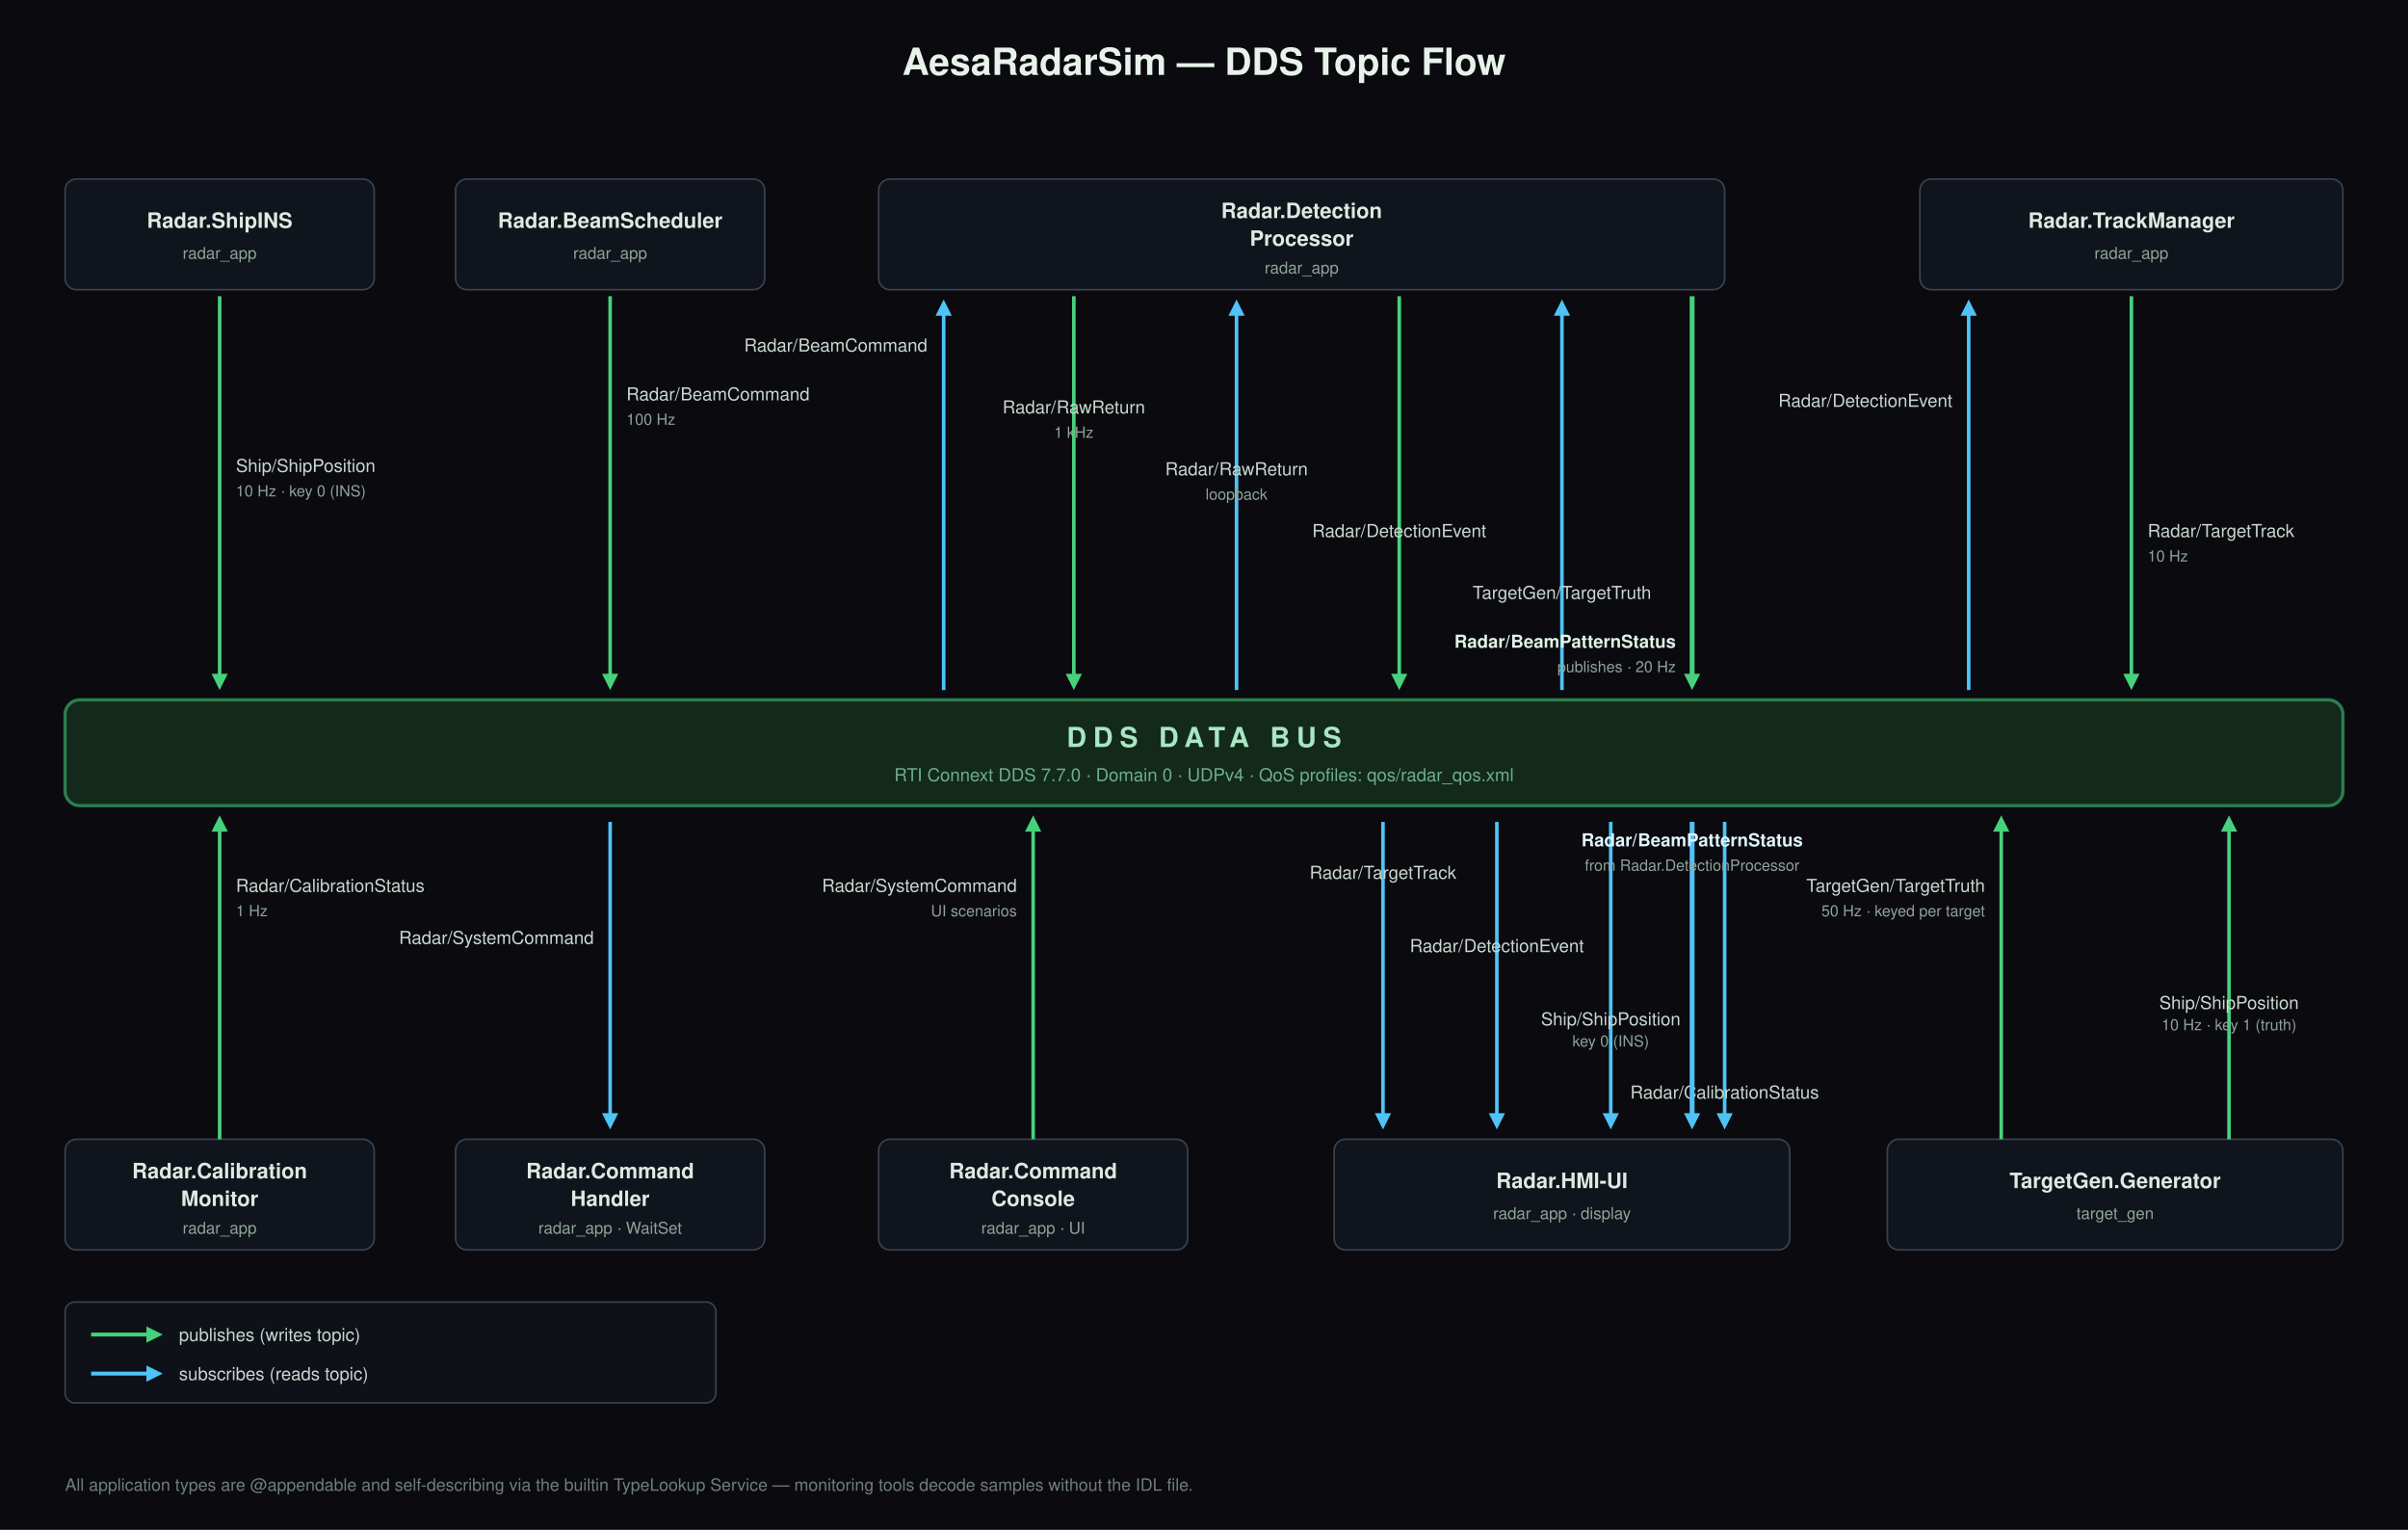
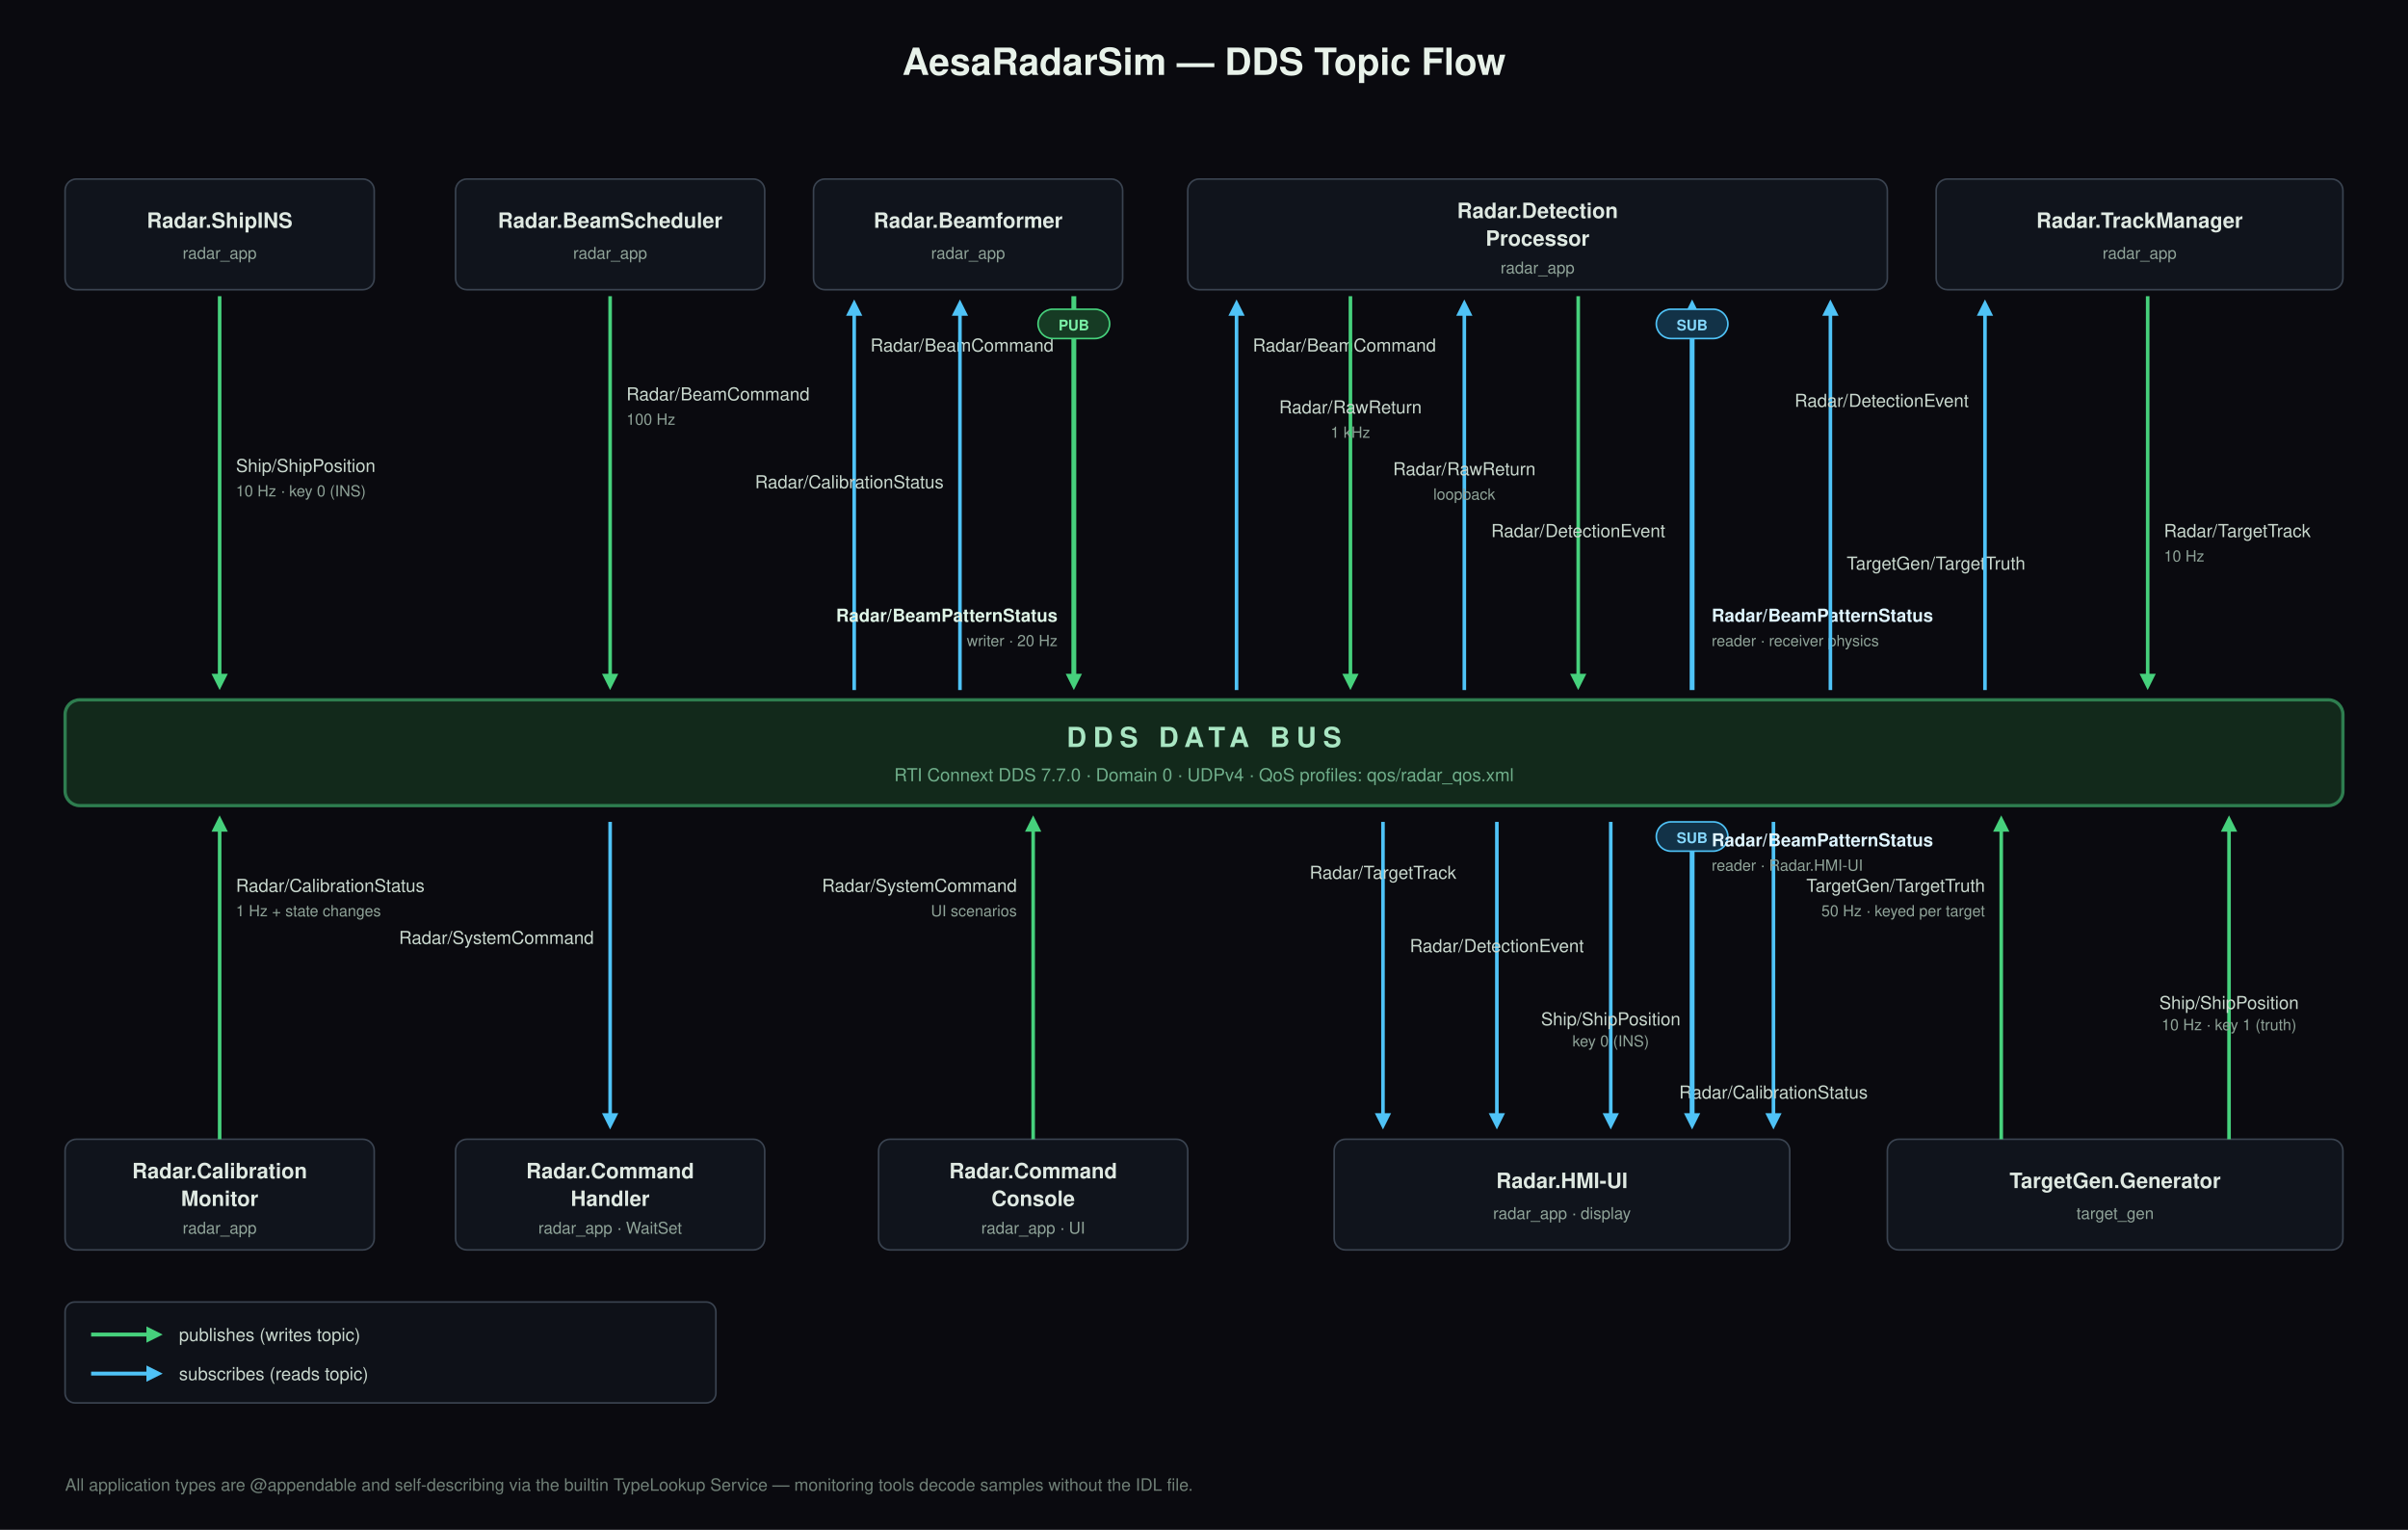
<svg xmlns="http://www.w3.org/2000/svg" viewBox="0 0 1480 940" font-family="Helvetica, Arial, sans-serif">
  <rect x="0" y="0" width="1480" height="940" fill="#0a0a0f" />
  <text x="740" y="46" text-anchor="middle" font-size="23" font-weight="bold" fill="#e8f2ea">AesaRadarSim — DDS Topic Flow</text>
  <rect x="40" y="800" width="400" height="62" rx="6" fill="#0e1118" stroke="#3a4350" />
  <polygon points="100,820 90,815 90,825" fill="#46d17c" />
  <line x1="56" y1="820" x2="91" y2="820" stroke="#46d17c" stroke-width="2.4" />
  <text x="110" y="824" font-size="11" fill="#c9d8ce">publishes (writes topic)</text>
  <polygon points="100,844 90,839 90,849" fill="#4fc3f7" />
  <line x1="56" y1="844" x2="91" y2="844" stroke="#4fc3f7" stroke-width="2.4" />
  <text x="110" y="848" font-size="11" fill="#c9d8ce">subscribes (reads topic)</text>
  <rect x="40" y="110" width="190" height="68" rx="7" fill="#10141c" stroke="#3a4350" />
  <text x="135" y="140" text-anchor="middle" font-size="13" font-weight="bold" fill="#dfe9e2">Radar.ShipINS</text>
  <text x="135" y="159" text-anchor="middle" font-size="10" fill="#8fa398">radar_app</text>
  <line x1="135" y1="182" x2="135" y2="420" stroke="#46d17c" stroke-width="2.2" />
  <polygon points="135,424 130,414 140,414" fill="#46d17c" />
  <text x="145" y="290" font-size="11" fill="#c9d8ce">Ship/ShipPosition</text>
  <text x="145" y="305" font-size="9.5" fill="#8fa398">10 Hz · key 0 (INS)</text>
  <rect x="280" y="110" width="190" height="68" rx="7" fill="#10141c" stroke="#3a4350" />
  <text x="375" y="140" text-anchor="middle" font-size="13" font-weight="bold" fill="#dfe9e2">Radar.BeamScheduler</text>
  <text x="375" y="159" text-anchor="middle" font-size="10" fill="#8fa398">radar_app</text>
  <line x1="375" y1="182" x2="375" y2="420" stroke="#46d17c" stroke-width="2.2" />
  <polygon points="375,424 370,414 380,414" fill="#46d17c" />
  <text x="385" y="246" font-size="11" fill="#c9d8ce">Radar/BeamCommand</text>
  <text x="385" y="261" font-size="9.5" fill="#8fa398">100 Hz</text>
-   <rect x="540" y="110" width="520" height="68" rx="7" fill="#10141c" stroke="#3a4350" />
-   <text x="800" y="134" text-anchor="middle" font-size="13" font-weight="bold" fill="#dfe9e2">Radar.Detection</text>
-   <text x="800" y="151" text-anchor="middle" font-size="13" font-weight="bold" fill="#dfe9e2">Processor</text>
-   <text x="800" y="168" text-anchor="middle" font-size="10" fill="#8fa398">radar_app</text>
-   <line x1="580" y1="424" x2="580" y2="188" stroke="#4fc3f7" stroke-width="2.2" />
-   <polygon points="580,184 575,194 585,194" fill="#4fc3f7" />
-   <text x="570" y="216" text-anchor="end" font-size="11" fill="#c9d8ce">Radar/BeamCommand</text>
-   <line x1="660" y1="182" x2="660" y2="420" stroke="#46d17c" stroke-width="2.2" />
+   <rect x="500" y="110" width="190" height="68" rx="7" fill="#10141c" stroke="#3a4350" />
+   <text x="595" y="140" text-anchor="middle" font-size="13" font-weight="bold" fill="#dfe9e2">Radar.Beamformer</text>
+   <text x="595" y="159" text-anchor="middle" font-size="10" fill="#8fa398">radar_app</text>
+   <line x1="525" y1="424" x2="525" y2="188" stroke="#4fc3f7" stroke-width="2.2" />
+   <polygon points="525,184 520,194 530,194" fill="#4fc3f7" />
+   <text x="535" y="216" font-size="11" fill="#c9d8ce">Radar/BeamCommand</text>
+   <line x1="590" y1="424" x2="590" y2="188" stroke="#4fc3f7" stroke-width="2.2" />
+   <polygon points="590,184 585,194 595,194" fill="#4fc3f7" />
+   <text x="580" y="300" text-anchor="end" font-size="11" fill="#c9d8ce">Radar/CalibrationStatus</text>
+   <line x1="660" y1="182" x2="660" y2="420" stroke="#46d17c" stroke-width="3" />
  <polygon points="660,424 655,414 665,414" fill="#46d17c" />
-   <text x="660" y="254" text-anchor="middle" font-size="11" fill="#c9d8ce">Radar/RawReturn</text>
-   <text x="660" y="269" text-anchor="middle" font-size="9.5" fill="#8fa398">1 kHz</text>
+   <rect x="638" y="190" width="44" height="18" rx="9" fill="#163b24" stroke="#46d17c" />
+   <text x="660" y="203" text-anchor="middle" font-size="9" font-weight="bold" fill="#7bf0a6">PUB</text>
+   <text x="650" y="382" text-anchor="end" font-size="11" font-weight="bold" fill="#dff5e7">Radar/BeamPatternStatus</text>
+   <text x="650" y="397" text-anchor="end" font-size="9.5" fill="#8fa398">writer · 20 Hz</text>
+   <rect x="730" y="110" width="430" height="68" rx="7" fill="#10141c" stroke="#3a4350" />
+   <text x="945" y="134" text-anchor="middle" font-size="13" font-weight="bold" fill="#dfe9e2">Radar.Detection</text>
+   <text x="945" y="151" text-anchor="middle" font-size="13" font-weight="bold" fill="#dfe9e2">Processor</text>
+   <text x="945" y="168" text-anchor="middle" font-size="10" fill="#8fa398">radar_app</text>
  <line x1="760" y1="424" x2="760" y2="188" stroke="#4fc3f7" stroke-width="2.2" />
  <polygon points="760,184 755,194 765,194" fill="#4fc3f7" />
-   <text x="760" y="292" text-anchor="middle" font-size="11" fill="#c9d8ce">Radar/RawReturn</text>
-   <text x="760" y="307" text-anchor="middle" font-size="9.5" fill="#8fa398">loopback</text>
-   <line x1="860" y1="182" x2="860" y2="420" stroke="#46d17c" stroke-width="2.2" />
-   <polygon points="860,424 855,414 865,414" fill="#46d17c" />
-   <text x="860" y="330" text-anchor="middle" font-size="11" fill="#c9d8ce">Radar/DetectionEvent</text>
-   <line x1="960" y1="424" x2="960" y2="188" stroke="#4fc3f7" stroke-width="2.2" />
-   <polygon points="960,184 955,194 965,194" fill="#4fc3f7" />
-   <text x="960" y="368" text-anchor="middle" font-size="11" fill="#c9d8ce">TargetGen/TargetTruth</text>
-   <line x1="1040" y1="182" x2="1040" y2="420" stroke="#46d17c" stroke-width="3" />
-   <polygon points="1040,424 1035,414 1045,414" fill="#46d17c" />
-   <text x="1030" y="398" text-anchor="end" font-size="11" font-weight="bold" fill="#dff5e7">Radar/BeamPatternStatus</text>
-   <text x="1030" y="413" text-anchor="end" font-size="9.5" fill="#8fa398">publishes · 20 Hz</text>
-   <rect x="1180" y="110" width="260" height="68" rx="7" fill="#10141c" stroke="#3a4350" />
-   <text x="1310" y="140" text-anchor="middle" font-size="13" font-weight="bold" fill="#dfe9e2">Radar.TrackManager</text>
-   <text x="1310" y="159" text-anchor="middle" font-size="10" fill="#8fa398">radar_app</text>
-   <line x1="1210" y1="424" x2="1210" y2="188" stroke="#4fc3f7" stroke-width="2.2" />
-   <polygon points="1210,184 1205,194 1215,194" fill="#4fc3f7" />
-   <text x="1200" y="250" text-anchor="end" font-size="11" fill="#c9d8ce">Radar/DetectionEvent</text>
-   <line x1="1310" y1="182" x2="1310" y2="420" stroke="#46d17c" stroke-width="2.2" />
-   <polygon points="1310,424 1305,414 1315,414" fill="#46d17c" />
-   <text x="1320" y="330" text-anchor="start" font-size="11" fill="#c9d8ce">Radar/TargetTrack</text>
-   <text x="1320" y="345" text-anchor="start" font-size="9.5" fill="#8fa398">10 Hz</text>
+   <text x="770" y="216" font-size="11" fill="#c9d8ce">Radar/BeamCommand</text>
+   <line x1="830" y1="182" x2="830" y2="420" stroke="#46d17c" stroke-width="2.2" />
+   <polygon points="830,424 825,414 835,414" fill="#46d17c" />
+   <text x="830" y="254" text-anchor="middle" font-size="11" fill="#c9d8ce">Radar/RawReturn</text>
+   <text x="830" y="269" text-anchor="middle" font-size="9.5" fill="#8fa398">1 kHz</text>
+   <line x1="900" y1="424" x2="900" y2="188" stroke="#4fc3f7" stroke-width="2.2" />
+   <polygon points="900,184 895,194 905,194" fill="#4fc3f7" />
+   <text x="900" y="292" text-anchor="middle" font-size="11" fill="#c9d8ce">Radar/RawReturn</text>
+   <text x="900" y="307" text-anchor="middle" font-size="9.5" fill="#8fa398">loopback</text>
+   <line x1="970" y1="182" x2="970" y2="420" stroke="#46d17c" stroke-width="2.2" />
+   <polygon points="970,424 965,414 975,414" fill="#46d17c" />
+   <text x="970" y="330" text-anchor="middle" font-size="11" fill="#c9d8ce">Radar/DetectionEvent</text>
+   <line x1="1040" y1="424" x2="1040" y2="188" stroke="#4fc3f7" stroke-width="3" />
+   <polygon points="1040,184 1035,194 1045,194" fill="#4fc3f7" />
+   <rect x="1018" y="190" width="44" height="18" rx="9" fill="#123247" stroke="#4fc3f7" />
+   <text x="1040" y="203" text-anchor="middle" font-size="9" font-weight="bold" fill="#86d9ff">SUB</text>
+   <text x="1052" y="382" font-size="11" font-weight="bold" fill="#dff5ff">Radar/BeamPatternStatus</text>
+   <text x="1052" y="397" font-size="9.5" fill="#8fa398">reader · receiver physics</text>
+   <line x1="1125" y1="424" x2="1125" y2="188" stroke="#4fc3f7" stroke-width="2.2" />
+   <polygon points="1125,184 1120,194 1130,194" fill="#4fc3f7" />
+   <text x="1135" y="350" font-size="11" fill="#c9d8ce">TargetGen/TargetTruth</text>
+   <rect x="1190" y="110" width="250" height="68" rx="7" fill="#10141c" stroke="#3a4350" />
+   <text x="1315" y="140" text-anchor="middle" font-size="13" font-weight="bold" fill="#dfe9e2">Radar.TrackManager</text>
+   <text x="1315" y="159" text-anchor="middle" font-size="10" fill="#8fa398">radar_app</text>
+   <line x1="1220" y1="424" x2="1220" y2="188" stroke="#4fc3f7" stroke-width="2.2" />
+   <polygon points="1220,184 1215,194 1225,194" fill="#4fc3f7" />
+   <text x="1210" y="250" text-anchor="end" font-size="11" fill="#c9d8ce">Radar/DetectionEvent</text>
+   <line x1="1320" y1="182" x2="1320" y2="420" stroke="#46d17c" stroke-width="2.2" />
+   <polygon points="1320,424 1315,414 1325,414" fill="#46d17c" />
+   <text x="1330" y="330" font-size="11" fill="#c9d8ce">Radar/TargetTrack</text>
+   <text x="1330" y="345" font-size="9.5" fill="#8fa398">10 Hz</text>
  <rect x="40" y="430" width="1400" height="65" rx="9" fill="#12291b" stroke="#2e7d4f" stroke-width="2" />
  <text x="740" y="459" text-anchor="middle" font-size="17" font-weight="bold" letter-spacing="4" fill="#a9e6c3">DDS DATA BUS</text>
  <text x="740" y="480" text-anchor="middle" font-size="11" fill="#6fae8a">RTI Connext DDS 7.7.0 · Domain 0 · UDPv4 · QoS profiles: qos/radar_qos.xml</text>
  <rect x="40" y="700" width="190" height="68" rx="7" fill="#10141c" stroke="#3a4350" />
  <text x="135" y="724" text-anchor="middle" font-size="13" font-weight="bold" fill="#dfe9e2">Radar.Calibration</text>
  <text x="135" y="741" text-anchor="middle" font-size="13" font-weight="bold" fill="#dfe9e2">Monitor</text>
  <text x="135" y="758" text-anchor="middle" font-size="10" fill="#8fa398">radar_app</text>
  <line x1="135" y1="700" x2="135" y2="505" stroke="#46d17c" stroke-width="2.2" />
  <polygon points="135,501 130,511 140,511" fill="#46d17c" />
  <text x="145" y="548" font-size="11" fill="#c9d8ce">Radar/CalibrationStatus</text>
-   <text x="145" y="563" font-size="9.5" fill="#8fa398">1 Hz</text>
+   <text x="145" y="563" font-size="9.5" fill="#8fa398">1 Hz + state changes</text>
  <rect x="280" y="700" width="190" height="68" rx="7" fill="#10141c" stroke="#3a4350" />
  <text x="375" y="724" text-anchor="middle" font-size="13" font-weight="bold" fill="#dfe9e2">Radar.Command</text>
  <text x="375" y="741" text-anchor="middle" font-size="13" font-weight="bold" fill="#dfe9e2">Handler</text>
  <text x="375" y="758" text-anchor="middle" font-size="10" fill="#8fa398">radar_app · WaitSet</text>
  <line x1="375" y1="505" x2="375" y2="690" stroke="#4fc3f7" stroke-width="2.2" />
  <polygon points="375,694 370,684 380,684" fill="#4fc3f7" />
  <text x="365" y="580" text-anchor="end" font-size="11" fill="#c9d8ce">Radar/SystemCommand</text>
  <rect x="540" y="700" width="190" height="68" rx="7" fill="#10141c" stroke="#3a4350" />
  <text x="635" y="724" text-anchor="middle" font-size="13" font-weight="bold" fill="#dfe9e2">Radar.Command</text>
  <text x="635" y="741" text-anchor="middle" font-size="13" font-weight="bold" fill="#dfe9e2">Console</text>
  <text x="635" y="758" text-anchor="middle" font-size="10" fill="#8fa398">radar_app · UI</text>
  <line x1="635" y1="700" x2="635" y2="505" stroke="#46d17c" stroke-width="2.2" />
  <polygon points="635,501 630,511 640,511" fill="#46d17c" />
  <text x="625" y="548" text-anchor="end" font-size="11" fill="#c9d8ce">Radar/SystemCommand</text>
  <text x="625" y="563" text-anchor="end" font-size="9.5" fill="#8fa398">UI scenarios</text>
  <rect x="820" y="700" width="280" height="68" rx="7" fill="#10141c" stroke="#3a4350" />
  <text x="960" y="730" text-anchor="middle" font-size="13" font-weight="bold" fill="#dfe9e2">Radar.HMI-UI</text>
  <text x="960" y="749" text-anchor="middle" font-size="10" fill="#8fa398">radar_app · display</text>
  <line x1="850" y1="505" x2="850" y2="690" stroke="#4fc3f7" stroke-width="2.2" />
  <polygon points="850,694 845,684 855,684" fill="#4fc3f7" />
  <text x="850" y="540" text-anchor="middle" font-size="11" fill="#c9d8ce">Radar/TargetTrack</text>
  <line x1="920" y1="505" x2="920" y2="690" stroke="#4fc3f7" stroke-width="2.2" />
  <polygon points="920,694 915,684 925,684" fill="#4fc3f7" />
  <text x="920" y="585" text-anchor="middle" font-size="11" fill="#c9d8ce">Radar/DetectionEvent</text>
  <line x1="990" y1="505" x2="990" y2="690" stroke="#4fc3f7" stroke-width="2.2" />
  <polygon points="990,694 985,684 995,684" fill="#4fc3f7" />
  <text x="990" y="630" text-anchor="middle" font-size="11" fill="#c9d8ce">Ship/ShipPosition</text>
  <text x="990" y="643" text-anchor="middle" font-size="9.5" fill="#8fa398">key 0 (INS)</text>
-   <line x1="1060" y1="505" x2="1060" y2="690" stroke="#4fc3f7" stroke-width="2.2" />
-   <polygon points="1060,694 1055,684 1065,684" fill="#4fc3f7" />
-   <text x="1060" y="675" text-anchor="middle" font-size="11" fill="#c9d8ce">Radar/CalibrationStatus</text>
+   <line x1="1090" y1="505" x2="1090" y2="690" stroke="#4fc3f7" stroke-width="2.2" />
+   <polygon points="1090,694 1085,684 1095,684" fill="#4fc3f7" />
+   <text x="1090" y="675" text-anchor="middle" font-size="11" fill="#c9d8ce">Radar/CalibrationStatus</text>
  <line x1="1040" y1="505" x2="1040" y2="690" stroke="#4fc3f7" stroke-width="3" />
  <polygon points="1040,694 1035,684 1045,684" fill="#4fc3f7" />
-   <text x="1040" y="520" text-anchor="middle" font-size="11" font-weight="bold" fill="#dff5ff">Radar/BeamPatternStatus</text>
-   <text x="1040" y="535" text-anchor="middle" font-size="9.5" fill="#8fa398">from Radar.DetectionProcessor</text>
+   <rect x="1018" y="505" width="44" height="18" rx="9" fill="#123247" stroke="#4fc3f7" />
+   <text x="1040" y="518" text-anchor="middle" font-size="9" font-weight="bold" fill="#86d9ff">SUB</text>
+   <text x="1052" y="520" font-size="11" font-weight="bold" fill="#dff5ff">Radar/BeamPatternStatus</text>
+   <text x="1052" y="535" font-size="9.5" fill="#8fa398">reader · Radar.HMI-UI</text>
  <rect x="1160" y="700" width="280" height="68" rx="7" fill="#10141c" stroke="#3a4350" />
  <text x="1300" y="730" text-anchor="middle" font-size="13" font-weight="bold" fill="#dfe9e2">TargetGen.Generator</text>
  <text x="1300" y="749" text-anchor="middle" font-size="10" fill="#8fa398">target_gen</text>
  <line x1="1230" y1="700" x2="1230" y2="505" stroke="#46d17c" stroke-width="2.2" />
  <polygon points="1230,501 1225,511 1235,511" fill="#46d17c" />
  <text x="1220" y="548" text-anchor="end" font-size="11" fill="#c9d8ce">TargetGen/TargetTruth</text>
  <text x="1220" y="563" text-anchor="end" font-size="9.5" fill="#8fa398">50 Hz · keyed per target</text>
  <line x1="1370" y1="700" x2="1370" y2="505" stroke="#46d17c" stroke-width="2.2" />
  <polygon points="1370,501 1365,511 1375,511" fill="#46d17c" />
  <text x="1370" y="620" text-anchor="middle" font-size="11" fill="#c9d8ce">Ship/ShipPosition</text>
  <text x="1370" y="633" text-anchor="middle" font-size="9.5" fill="#8fa398">10 Hz · key 1 (truth)</text>
  <text x="40" y="916" font-size="10.5" fill="#6f7f76">All application types are @appendable and self-describing via the builtin TypeLookup Service — monitoring tools decode samples without the IDL file.</text>
</svg>
